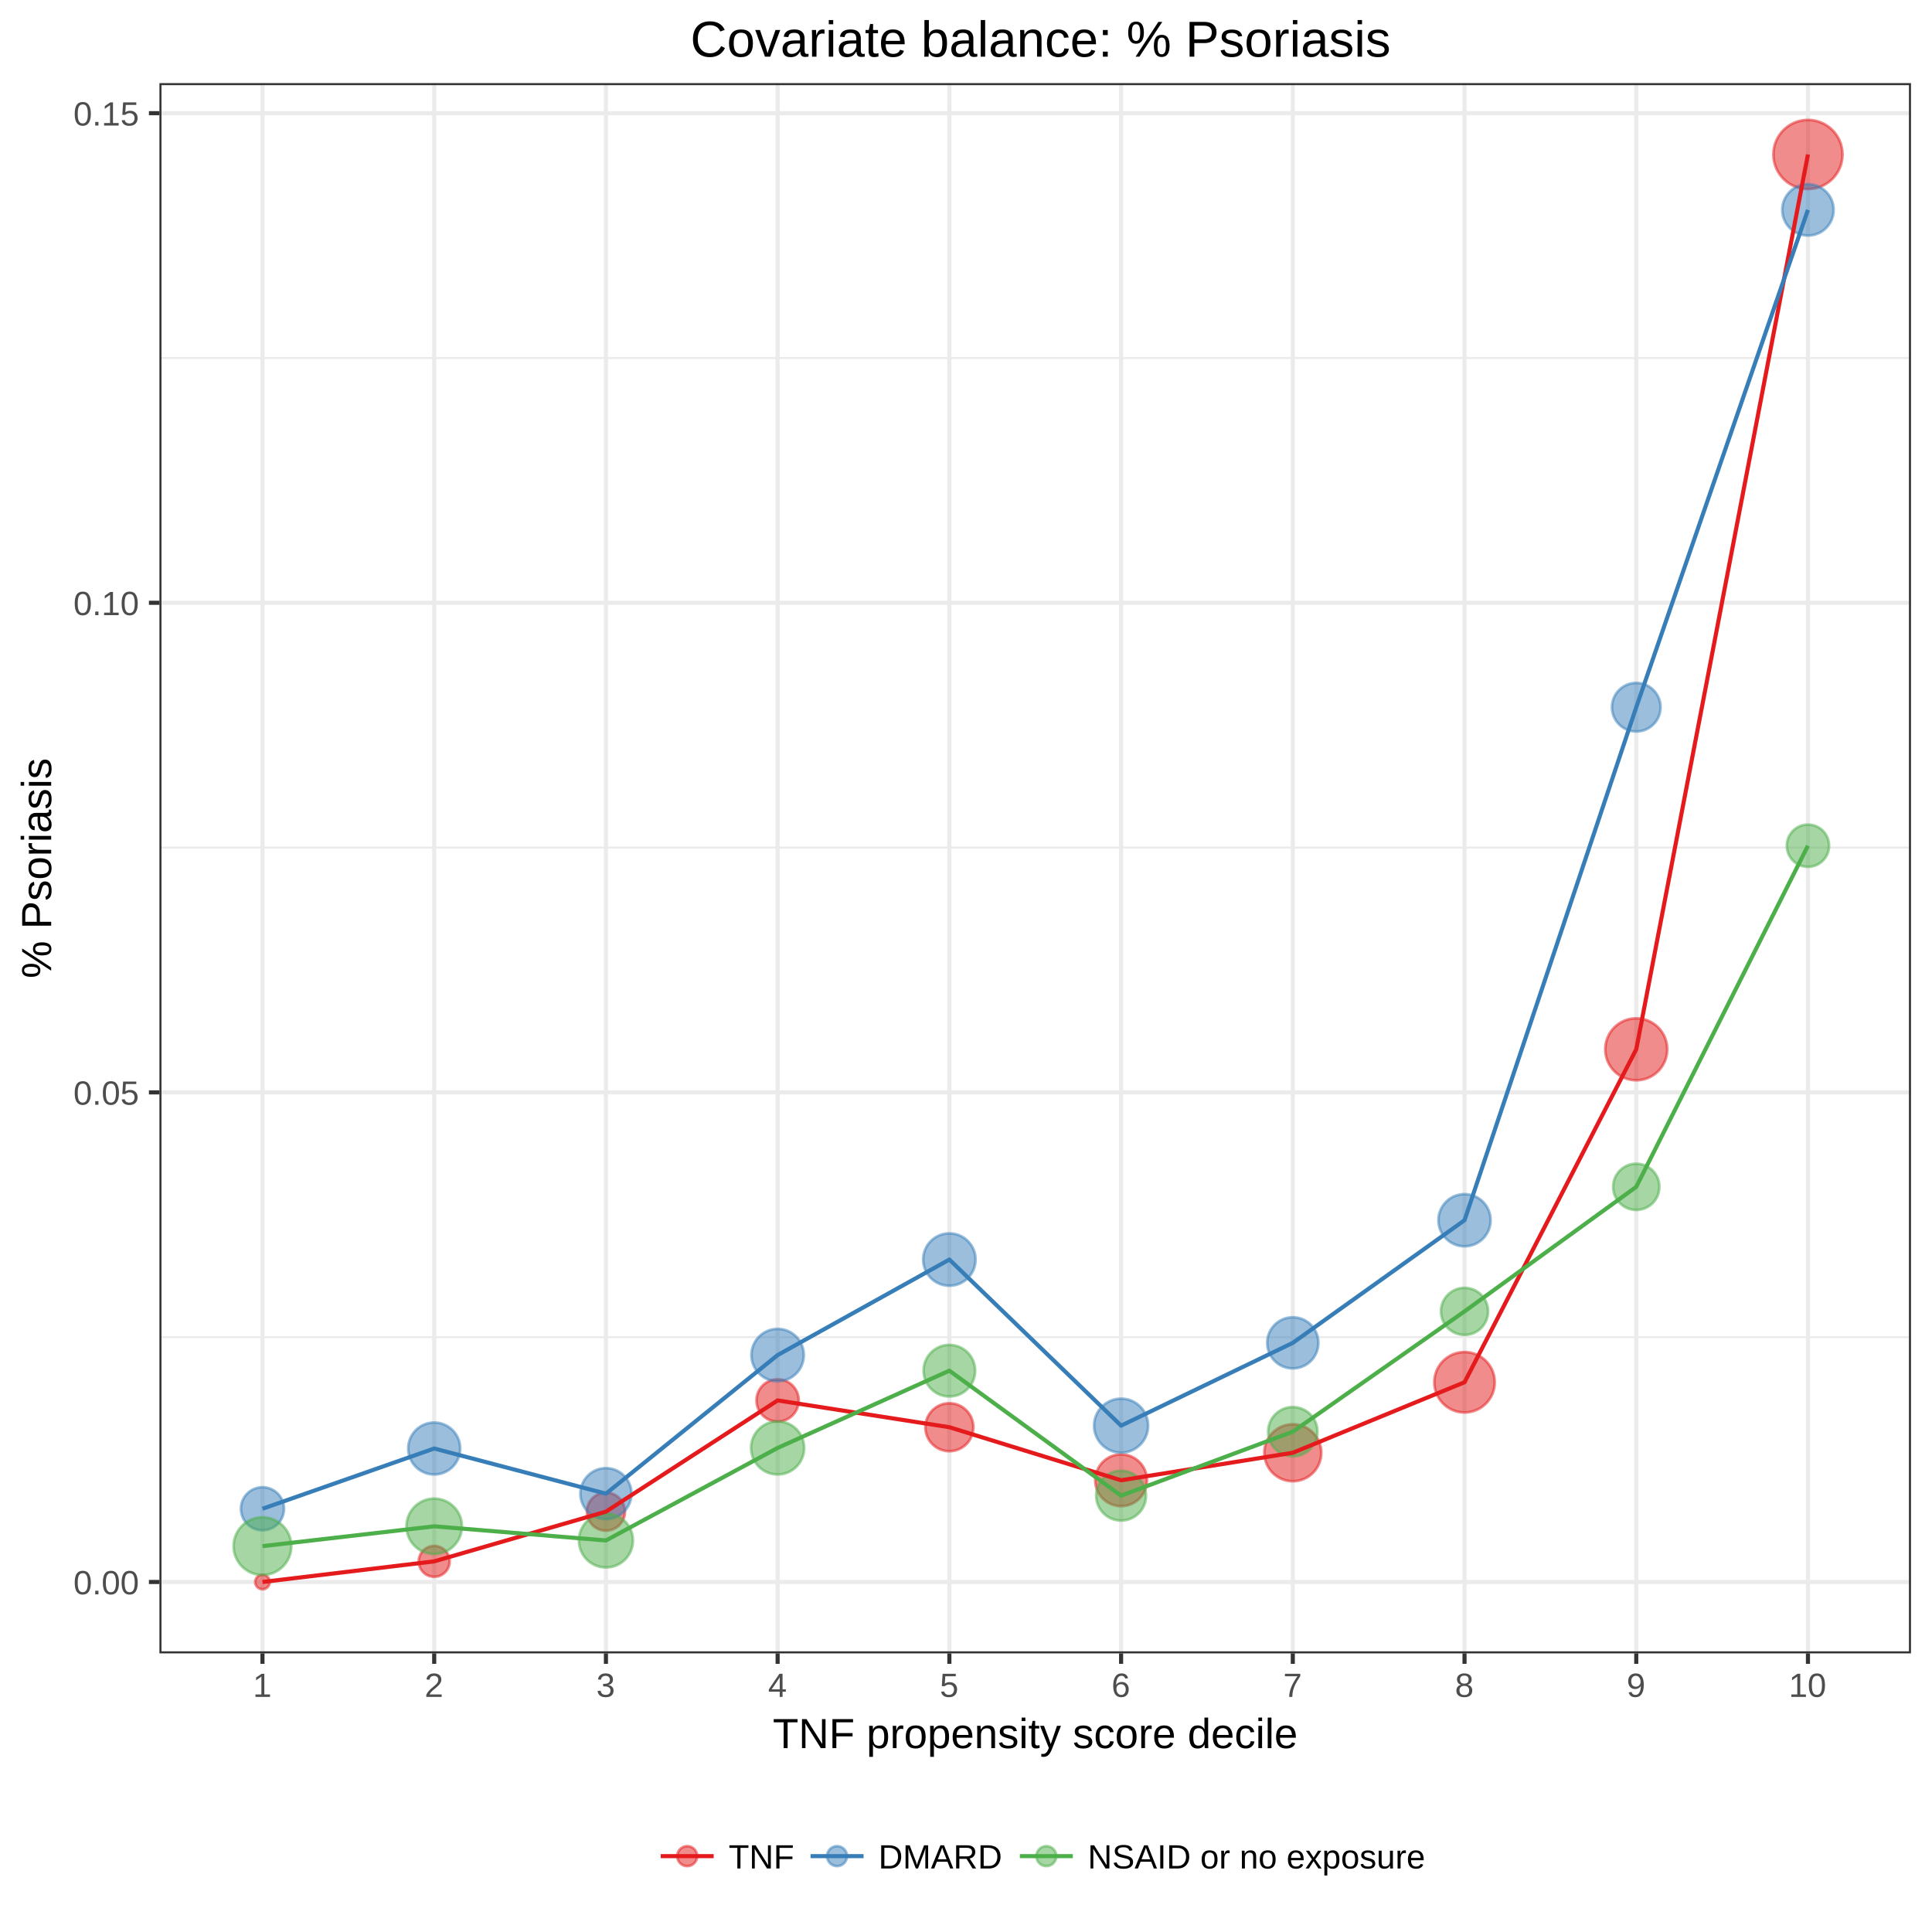
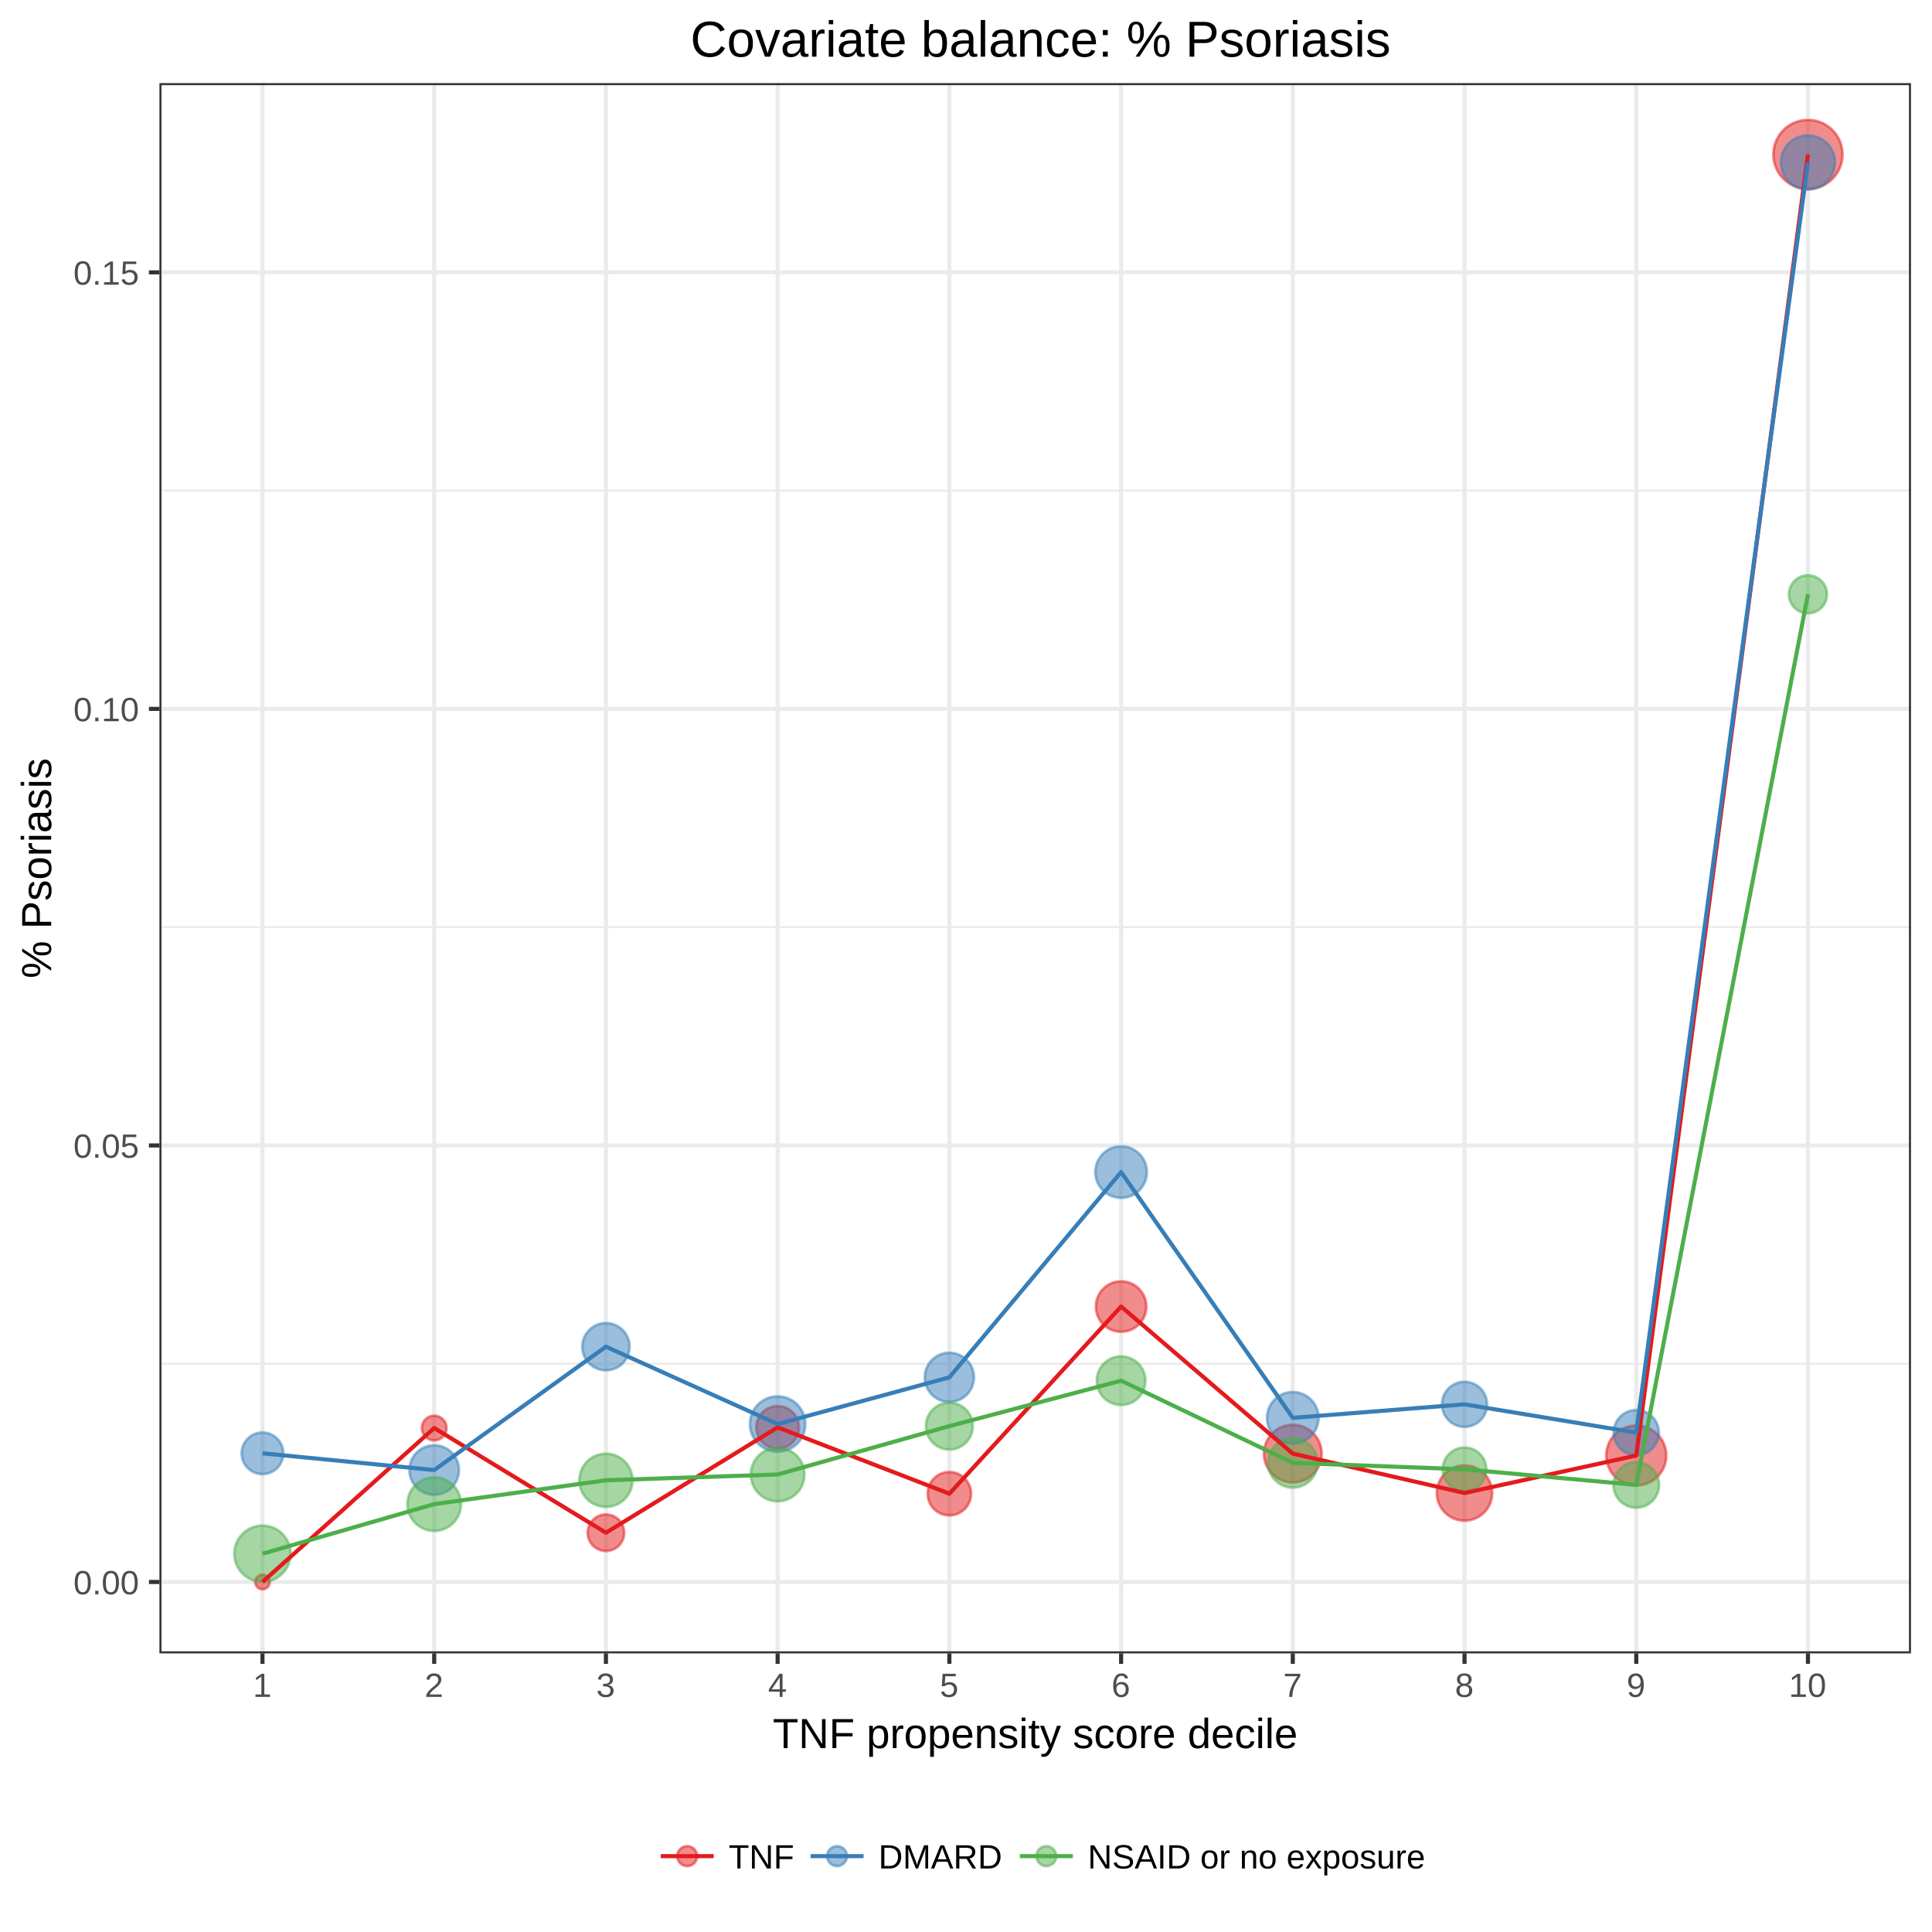
<svg xmlns="http://www.w3.org/2000/svg" viewBox="0 0 504.00 504.00">
  <defs>
    <style type="text/css">
    line, polyline, path, rect, circle {
      fill: none;
      stroke: #000000;
      stroke-linecap: round;
      stroke-linejoin: round;
      stroke-miterlimit: 10.00;
    }
  </style>
  </defs>
  <rect width="100%" height="100%" style="stroke: none; fill: #FFFFFF;" />
  <rect x="0.00" y="-0.00" width="504.00" height="504.00" style="stroke-width: 1.07; stroke: #FFFFFF; fill: #FFFFFF;" />
  <defs>
    <clipPath id="cpNDEuNTk0NXw0OTguNTIxfDQzMS4zMDl8MjEuNjc5OA==">
      <rect x="41.59" y="21.68" width="456.93" height="409.63" />
    </clipPath>
  </defs>
  <rect x="41.59" y="21.68" width="456.93" height="409.63" style="stroke-width: 1.07; stroke: none; fill: #FFFFFF;" clip-path="url(#cpNDEuNTk0NXw0OTguNTIxfDQzMS4zMDl8MjEuNjc5OA==)" />
-   <polyline points="41.59,348.83 498.52,348.83 " style="stroke-width: 0.53; stroke: #EBEBEB; stroke-linecap: butt;" clip-path="url(#cpNDEuNTk0NXw0OTguNTIxfDQzMS4zMDl8MjEuNjc5OA==)" />
-   <polyline points="41.59,221.11 498.52,221.11 " style="stroke-width: 0.53; stroke: #EBEBEB; stroke-linecap: butt;" clip-path="url(#cpNDEuNTk0NXw0OTguNTIxfDQzMS4zMDl8MjEuNjc5OA==)" />
-   <polyline points="41.59,93.39 498.52,93.39 " style="stroke-width: 0.53; stroke: #EBEBEB; stroke-linecap: butt;" clip-path="url(#cpNDEuNTk0NXw0OTguNTIxfDQzMS4zMDl8MjEuNjc5OA==)" />
+   <polyline points="41.59,355.75 498.52,355.75 " style="stroke-width: 0.53; stroke: #EBEBEB; stroke-linecap: butt;" clip-path="url(#cpNDEuNTk0NXw0OTguNTIxfDQzMS4zMDl8MjEuNjc5OA==)" />
+   <polyline points="41.59,241.87 498.52,241.87 " style="stroke-width: 0.53; stroke: #EBEBEB; stroke-linecap: butt;" clip-path="url(#cpNDEuNTk0NXw0OTguNTIxfDQzMS4zMDl8MjEuNjc5OA==)" />
+   <polyline points="41.59,127.99 498.52,127.99 " style="stroke-width: 0.53; stroke: #EBEBEB; stroke-linecap: butt;" clip-path="url(#cpNDEuNTk0NXw0OTguNTIxfDQzMS4zMDl8MjEuNjc5OA==)" />
  <polyline points="41.59,412.69 498.52,412.69 " style="stroke-width: 1.07; stroke: #EBEBEB; stroke-linecap: butt;" clip-path="url(#cpNDEuNTk0NXw0OTguNTIxfDQzMS4zMDl8MjEuNjc5OA==)" />
-   <polyline points="41.59,284.97 498.52,284.97 " style="stroke-width: 1.07; stroke: #EBEBEB; stroke-linecap: butt;" clip-path="url(#cpNDEuNTk0NXw0OTguNTIxfDQzMS4zMDl8MjEuNjc5OA==)" />
-   <polyline points="41.59,157.25 498.52,157.25 " style="stroke-width: 1.07; stroke: #EBEBEB; stroke-linecap: butt;" clip-path="url(#cpNDEuNTk0NXw0OTguNTIxfDQzMS4zMDl8MjEuNjc5OA==)" />
-   <polyline points="41.59,29.53 498.52,29.53 " style="stroke-width: 1.07; stroke: #EBEBEB; stroke-linecap: butt;" clip-path="url(#cpNDEuNTk0NXw0OTguNTIxfDQzMS4zMDl8MjEuNjc5OA==)" />
+   <polyline points="41.59,298.81 498.52,298.81 " style="stroke-width: 1.07; stroke: #EBEBEB; stroke-linecap: butt;" clip-path="url(#cpNDEuNTk0NXw0OTguNTIxfDQzMS4zMDl8MjEuNjc5OA==)" />
+   <polyline points="41.59,184.93 498.52,184.93 " style="stroke-width: 1.07; stroke: #EBEBEB; stroke-linecap: butt;" clip-path="url(#cpNDEuNTk0NXw0OTguNTIxfDQzMS4zMDl8MjEuNjc5OA==)" />
+   <polyline points="41.59,71.05 498.52,71.05 " style="stroke-width: 1.07; stroke: #EBEBEB; stroke-linecap: butt;" clip-path="url(#cpNDEuNTk0NXw0OTguNTIxfDQzMS4zMDl8MjEuNjc5OA==)" />
  <polyline points="68.47,431.31 68.47,21.68 " style="stroke-width: 1.07; stroke: #EBEBEB; stroke-linecap: butt;" clip-path="url(#cpNDEuNTk0NXw0OTguNTIxfDQzMS4zMDl8MjEuNjc5OA==)" />
  <polyline points="113.27,431.31 113.27,21.68 " style="stroke-width: 1.07; stroke: #EBEBEB; stroke-linecap: butt;" clip-path="url(#cpNDEuNTk0NXw0OTguNTIxfDQzMS4zMDl8MjEuNjc5OA==)" />
  <polyline points="158.07,431.31 158.07,21.68 " style="stroke-width: 1.07; stroke: #EBEBEB; stroke-linecap: butt;" clip-path="url(#cpNDEuNTk0NXw0OTguNTIxfDQzMS4zMDl8MjEuNjc5OA==)" />
  <polyline points="202.86,431.31 202.86,21.68 " style="stroke-width: 1.07; stroke: #EBEBEB; stroke-linecap: butt;" clip-path="url(#cpNDEuNTk0NXw0OTguNTIxfDQzMS4zMDl8MjEuNjc5OA==)" />
  <polyline points="247.66,431.31 247.66,21.68 " style="stroke-width: 1.07; stroke: #EBEBEB; stroke-linecap: butt;" clip-path="url(#cpNDEuNTk0NXw0OTguNTIxfDQzMS4zMDl8MjEuNjc5OA==)" />
  <polyline points="292.46,431.31 292.46,21.68 " style="stroke-width: 1.07; stroke: #EBEBEB; stroke-linecap: butt;" clip-path="url(#cpNDEuNTk0NXw0OTguNTIxfDQzMS4zMDl8MjEuNjc5OA==)" />
  <polyline points="337.25,431.31 337.25,21.68 " style="stroke-width: 1.07; stroke: #EBEBEB; stroke-linecap: butt;" clip-path="url(#cpNDEuNTk0NXw0OTguNTIxfDQzMS4zMDl8MjEuNjc5OA==)" />
  <polyline points="382.05,431.31 382.05,21.68 " style="stroke-width: 1.07; stroke: #EBEBEB; stroke-linecap: butt;" clip-path="url(#cpNDEuNTk0NXw0OTguNTIxfDQzMS4zMDl8MjEuNjc5OA==)" />
  <polyline points="426.85,431.31 426.85,21.68 " style="stroke-width: 1.07; stroke: #EBEBEB; stroke-linecap: butt;" clip-path="url(#cpNDEuNTk0NXw0OTguNTIxfDQzMS4zMDl8MjEuNjc5OA==)" />
  <polyline points="471.64,431.31 471.64,21.68 " style="stroke-width: 1.07; stroke: #EBEBEB; stroke-linecap: butt;" clip-path="url(#cpNDEuNTk0NXw0OTguNTIxfDQzMS4zMDl8MjEuNjc5OA==)" />
  <circle cx="68.47" cy="412.69" r="1.42pt" style="stroke-width: 0.71; stroke: #E41A1C; stroke-opacity: 0.50; fill: #E41A1C; fill-opacity: 0.50;" clip-path="url(#cpNDEuNTk0NXw0OTguNTIxfDQzMS4zMDl8MjEuNjc5OA==)" />
-   <circle cx="113.27" cy="407.31" r="3.02pt" style="stroke-width: 0.71; stroke: #E41A1C; stroke-opacity: 0.50; fill: #E41A1C; fill-opacity: 0.50;" clip-path="url(#cpNDEuNTk0NXw0OTguNTIxfDQzMS4zMDl8MjEuNjc5OA==)" />
-   <circle cx="158.07" cy="394.34" r="3.72pt" style="stroke-width: 0.71; stroke: #E41A1C; stroke-opacity: 0.50; fill: #E41A1C; fill-opacity: 0.50;" clip-path="url(#cpNDEuNTk0NXw0OTguNTIxfDQzMS4zMDl8MjEuNjc5OA==)" />
-   <circle cx="202.86" cy="365.33" r="4.13pt" style="stroke-width: 0.71; stroke: #E41A1C; stroke-opacity: 0.50; fill: #E41A1C; fill-opacity: 0.50;" clip-path="url(#cpNDEuNTk0NXw0OTguNTIxfDQzMS4zMDl8MjEuNjc5OA==)" />
-   <circle cx="247.66" cy="372.32" r="4.69pt" style="stroke-width: 0.71; stroke: #E41A1C; stroke-opacity: 0.50; fill: #E41A1C; fill-opacity: 0.50;" clip-path="url(#cpNDEuNTk0NXw0OTguNTIxfDQzMS4zMDl8MjEuNjc5OA==)" />
-   <circle cx="292.46" cy="386.16" r="5.06pt" style="stroke-width: 0.71; stroke: #E41A1C; stroke-opacity: 0.50; fill: #E41A1C; fill-opacity: 0.50;" clip-path="url(#cpNDEuNTk0NXw0OTguNTIxfDQzMS4zMDl8MjEuNjc5OA==)" />
-   <circle cx="337.25" cy="378.98" r="5.57pt" style="stroke-width: 0.71; stroke: #E41A1C; stroke-opacity: 0.50; fill: #E41A1C; fill-opacity: 0.50;" clip-path="url(#cpNDEuNTk0NXw0OTguNTIxfDQzMS4zMDl8MjEuNjc5OA==)" />
-   <circle cx="382.05" cy="360.59" r="5.91pt" style="stroke-width: 0.71; stroke: #E41A1C; stroke-opacity: 0.50; fill: #E41A1C; fill-opacity: 0.50;" clip-path="url(#cpNDEuNTk0NXw0OTguNTIxfDQzMS4zMDl8MjEuNjc5OA==)" />
-   <circle cx="426.85" cy="273.73" r="6.06pt" style="stroke-width: 0.71; stroke: #E41A1C; stroke-opacity: 0.50; fill: #E41A1C; fill-opacity: 0.50;" clip-path="url(#cpNDEuNTk0NXw0OTguNTIxfDQzMS4zMDl8MjEuNjc5OA==)" />
+   <circle cx="113.27" cy="372.53" r="2.41pt" style="stroke-width: 0.71; stroke: #E41A1C; stroke-opacity: 0.50; fill: #E41A1C; fill-opacity: 0.50;" clip-path="url(#cpNDEuNTk0NXw0OTguNTIxfDQzMS4zMDl8MjEuNjc5OA==)" />
+   <circle cx="158.07" cy="399.84" r="3.57pt" style="stroke-width: 0.71; stroke: #E41A1C; stroke-opacity: 0.50; fill: #E41A1C; fill-opacity: 0.50;" clip-path="url(#cpNDEuNTk0NXw0OTguNTIxfDQzMS4zMDl8MjEuNjc5OA==)" />
+   <circle cx="202.86" cy="372.36" r="4.17pt" style="stroke-width: 0.71; stroke: #E41A1C; stroke-opacity: 0.50; fill: #E41A1C; fill-opacity: 0.50;" clip-path="url(#cpNDEuNTk0NXw0OTguNTIxfDQzMS4zMDl8MjEuNjc5OA==)" />
+   <circle cx="247.66" cy="389.66" r="4.24pt" style="stroke-width: 0.71; stroke: #E41A1C; stroke-opacity: 0.50; fill: #E41A1C; fill-opacity: 0.50;" clip-path="url(#cpNDEuNTk0NXw0OTguNTIxfDQzMS4zMDl8MjEuNjc5OA==)" />
+   <circle cx="292.46" cy="340.84" r="4.93pt" style="stroke-width: 0.71; stroke: #E41A1C; stroke-opacity: 0.50; fill: #E41A1C; fill-opacity: 0.50;" clip-path="url(#cpNDEuNTk0NXw0OTguNTIxfDQzMS4zMDl8MjEuNjc5OA==)" />
+   <circle cx="337.25" cy="379.21" r="5.65pt" style="stroke-width: 0.71; stroke: #E41A1C; stroke-opacity: 0.50; fill: #E41A1C; fill-opacity: 0.50;" clip-path="url(#cpNDEuNTk0NXw0OTguNTIxfDQzMS4zMDl8MjEuNjc5OA==)" />
+   <circle cx="382.05" cy="389.48" r="5.41pt" style="stroke-width: 0.71; stroke: #E41A1C; stroke-opacity: 0.50; fill: #E41A1C; fill-opacity: 0.50;" clip-path="url(#cpNDEuNTk0NXw0OTguNTIxfDQzMS4zMDl8MjEuNjc5OA==)" />
+   <circle cx="426.85" cy="379.70" r="5.87pt" style="stroke-width: 0.71; stroke: #E41A1C; stroke-opacity: 0.50; fill: #E41A1C; fill-opacity: 0.50;" clip-path="url(#cpNDEuNTk0NXw0OTguNTIxfDQzMS4zMDl8MjEuNjc5OA==)" />
  <circle cx="471.64" cy="40.30" r="6.76pt" style="stroke-width: 0.71; stroke: #E41A1C; stroke-opacity: 0.50; fill: #E41A1C; fill-opacity: 0.50;" clip-path="url(#cpNDEuNTk0NXw0OTguNTIxfDQzMS4zMDl8MjEuNjc5OA==)" />
-   <circle cx="68.47" cy="393.59" r="4.21pt" style="stroke-width: 0.71; stroke: #377EB8; stroke-opacity: 0.50; fill: #377EB8; fill-opacity: 0.50;" clip-path="url(#cpNDEuNTk0NXw0OTguNTIxfDQzMS4zMDl8MjEuNjc5OA==)" />
-   <circle cx="113.27" cy="377.87" r="5.08pt" style="stroke-width: 0.71; stroke: #377EB8; stroke-opacity: 0.50; fill: #377EB8; fill-opacity: 0.50;" clip-path="url(#cpNDEuNTk0NXw0OTguNTIxfDQzMS4zMDl8MjEuNjc5OA==)" />
-   <circle cx="158.07" cy="389.65" r="4.99pt" style="stroke-width: 0.71; stroke: #377EB8; stroke-opacity: 0.50; fill: #377EB8; fill-opacity: 0.50;" clip-path="url(#cpNDEuNTk0NXw0OTguNTIxfDQzMS4zMDl8MjEuNjc5OA==)" />
-   <circle cx="202.86" cy="353.50" r="5.12pt" style="stroke-width: 0.71; stroke: #377EB8; stroke-opacity: 0.50; fill: #377EB8; fill-opacity: 0.50;" clip-path="url(#cpNDEuNTk0NXw0OTguNTIxfDQzMS4zMDl8MjEuNjc5OA==)" />
-   <circle cx="247.66" cy="328.58" r="5.12pt" style="stroke-width: 0.71; stroke: #377EB8; stroke-opacity: 0.50; fill: #377EB8; fill-opacity: 0.50;" clip-path="url(#cpNDEuNTk0NXw0OTguNTIxfDQzMS4zMDl8MjEuNjc5OA==)" />
-   <circle cx="292.46" cy="371.91" r="5.28pt" style="stroke-width: 0.71; stroke: #377EB8; stroke-opacity: 0.50; fill: #377EB8; fill-opacity: 0.50;" clip-path="url(#cpNDEuNTk0NXw0OTguNTIxfDQzMS4zMDl8MjEuNjc5OA==)" />
-   <circle cx="337.25" cy="350.31" r="5.00pt" style="stroke-width: 0.71; stroke: #377EB8; stroke-opacity: 0.50; fill: #377EB8; fill-opacity: 0.50;" clip-path="url(#cpNDEuNTk0NXw0OTguNTIxfDQzMS4zMDl8MjEuNjc5OA==)" />
-   <circle cx="382.05" cy="318.32" r="5.10pt" style="stroke-width: 0.71; stroke: #377EB8; stroke-opacity: 0.50; fill: #377EB8; fill-opacity: 0.50;" clip-path="url(#cpNDEuNTk0NXw0OTguNTIxfDQzMS4zMDl8MjEuNjc5OA==)" />
-   <circle cx="426.85" cy="184.49" r="4.75pt" style="stroke-width: 0.71; stroke: #377EB8; stroke-opacity: 0.50; fill: #377EB8; fill-opacity: 0.50;" clip-path="url(#cpNDEuNTk0NXw0OTguNTIxfDQzMS4zMDl8MjEuNjc5OA==)" />
-   <circle cx="471.64" cy="54.75" r="5.02pt" style="stroke-width: 0.71; stroke: #377EB8; stroke-opacity: 0.50; fill: #377EB8; fill-opacity: 0.50;" clip-path="url(#cpNDEuNTk0NXw0OTguNTIxfDQzMS4zMDl8MjEuNjc5OA==)" />
-   <circle cx="68.47" cy="403.34" r="5.64pt" style="stroke-width: 0.71; stroke: #4DAF4A; stroke-opacity: 0.50; fill: #4DAF4A; fill-opacity: 0.50;" clip-path="url(#cpNDEuNTk0NXw0OTguNTIxfDQzMS4zMDl8MjEuNjc5OA==)" />
-   <circle cx="113.27" cy="398.17" r="5.42pt" style="stroke-width: 0.71; stroke: #4DAF4A; stroke-opacity: 0.50; fill: #4DAF4A; fill-opacity: 0.50;" clip-path="url(#cpNDEuNTk0NXw0OTguNTIxfDQzMS4zMDl8MjEuNjc5OA==)" />
-   <circle cx="158.07" cy="401.86" r="5.28pt" style="stroke-width: 0.71; stroke: #4DAF4A; stroke-opacity: 0.50; fill: #4DAF4A; fill-opacity: 0.50;" clip-path="url(#cpNDEuNTk0NXw0OTguNTIxfDQzMS4zMDl8MjEuNjc5OA==)" />
-   <circle cx="202.86" cy="377.72" r="5.19pt" style="stroke-width: 0.71; stroke: #4DAF4A; stroke-opacity: 0.50; fill: #4DAF4A; fill-opacity: 0.50;" clip-path="url(#cpNDEuNTk0NXw0OTguNTIxfDQzMS4zMDl8MjEuNjc5OA==)" />
-   <circle cx="247.66" cy="357.57" r="5.04pt" style="stroke-width: 0.71; stroke: #4DAF4A; stroke-opacity: 0.50; fill: #4DAF4A; fill-opacity: 0.50;" clip-path="url(#cpNDEuNTk0NXw0OTguNTIxfDQzMS4zMDl8MjEuNjc5OA==)" />
-   <circle cx="292.46" cy="390.17" r="4.87pt" style="stroke-width: 0.71; stroke: #4DAF4A; stroke-opacity: 0.50; fill: #4DAF4A; fill-opacity: 0.50;" clip-path="url(#cpNDEuNTk0NXw0OTguNTIxfDQzMS4zMDl8MjEuNjc5OA==)" />
-   <circle cx="337.25" cy="373.49" r="4.82pt" style="stroke-width: 0.71; stroke: #4DAF4A; stroke-opacity: 0.50; fill: #4DAF4A; fill-opacity: 0.50;" clip-path="url(#cpNDEuNTk0NXw0OTguNTIxfDQzMS4zMDl8MjEuNjc5OA==)" />
-   <circle cx="382.05" cy="342.10" r="4.60pt" style="stroke-width: 0.71; stroke: #4DAF4A; stroke-opacity: 0.50; fill: #4DAF4A; fill-opacity: 0.50;" clip-path="url(#cpNDEuNTk0NXw0OTguNTIxfDQzMS4zMDl8MjEuNjc5OA==)" />
-   <circle cx="426.85" cy="309.61" r="4.52pt" style="stroke-width: 0.71; stroke: #4DAF4A; stroke-opacity: 0.50; fill: #4DAF4A; fill-opacity: 0.50;" clip-path="url(#cpNDEuNTk0NXw0OTguNTIxfDQzMS4zMDl8MjEuNjc5OA==)" />
-   <circle cx="471.64" cy="220.62" r="4.13pt" style="stroke-width: 0.71; stroke: #4DAF4A; stroke-opacity: 0.50; fill: #4DAF4A; fill-opacity: 0.50;" clip-path="url(#cpNDEuNTk0NXw0OTguNTIxfDQzMS4zMDl8MjEuNjc5OA==)" />
-   <polyline points="68.47,412.69 113.27,407.31 158.07,394.34 202.86,365.33 247.66,372.32 292.46,386.16 337.25,378.98 382.05,360.59 426.85,273.73 471.64,40.30 " style="stroke-width: 1.07; stroke: #E41A1C; stroke-linecap: butt;" clip-path="url(#cpNDEuNTk0NXw0OTguNTIxfDQzMS4zMDl8MjEuNjc5OA==)" />
-   <polyline points="68.47,393.59 113.27,377.87 158.07,389.65 202.86,353.50 247.66,328.58 292.46,371.91 337.25,350.31 382.05,318.32 426.85,184.49 471.64,54.75 " style="stroke-width: 1.07; stroke: #377EB8; stroke-linecap: butt;" clip-path="url(#cpNDEuNTk0NXw0OTguNTIxfDQzMS4zMDl8MjEuNjc5OA==)" />
-   <polyline points="68.47,403.34 113.27,398.17 158.07,401.86 202.86,377.72 247.66,357.57 292.46,390.17 337.25,373.49 382.05,342.10 426.85,309.61 471.64,220.62 " style="stroke-width: 1.07; stroke: #4DAF4A; stroke-linecap: butt;" clip-path="url(#cpNDEuNTk0NXw0OTguNTIxfDQzMS4zMDl8MjEuNjc5OA==)" />
+   <circle cx="68.47" cy="379.13" r="4.07pt" style="stroke-width: 0.71; stroke: #377EB8; stroke-opacity: 0.50; fill: #377EB8; fill-opacity: 0.50;" clip-path="url(#cpNDEuNTk0NXw0OTguNTIxfDQzMS4zMDl8MjEuNjc5OA==)" />
+   <circle cx="113.27" cy="383.49" r="4.84pt" style="stroke-width: 0.71; stroke: #377EB8; stroke-opacity: 0.50; fill: #377EB8; fill-opacity: 0.50;" clip-path="url(#cpNDEuNTk0NXw0OTguNTIxfDQzMS4zMDl8MjEuNjc5OA==)" />
+   <circle cx="158.07" cy="351.31" r="4.62pt" style="stroke-width: 0.71; stroke: #377EB8; stroke-opacity: 0.50; fill: #377EB8; fill-opacity: 0.50;" clip-path="url(#cpNDEuNTk0NXw0OTguNTIxfDQzMS4zMDl8MjEuNjc5OA==)" />
+   <circle cx="202.86" cy="371.49" r="5.41pt" style="stroke-width: 0.71; stroke: #377EB8; stroke-opacity: 0.50; fill: #377EB8; fill-opacity: 0.50;" clip-path="url(#cpNDEuNTk0NXw0OTguNTIxfDQzMS4zMDl8MjEuNjc5OA==)" />
+   <circle cx="247.66" cy="359.31" r="4.81pt" style="stroke-width: 0.71; stroke: #377EB8; stroke-opacity: 0.50; fill: #377EB8; fill-opacity: 0.50;" clip-path="url(#cpNDEuNTk0NXw0OTguNTIxfDQzMS4zMDl8MjEuNjc5OA==)" />
+   <circle cx="292.46" cy="305.76" r="5.04pt" style="stroke-width: 0.71; stroke: #377EB8; stroke-opacity: 0.50; fill: #377EB8; fill-opacity: 0.50;" clip-path="url(#cpNDEuNTk0NXw0OTguNTIxfDQzMS4zMDl8MjEuNjc5OA==)" />
+   <circle cx="337.25" cy="369.87" r="5.04pt" style="stroke-width: 0.71; stroke: #377EB8; stroke-opacity: 0.50; fill: #377EB8; fill-opacity: 0.50;" clip-path="url(#cpNDEuNTk0NXw0OTguNTIxfDQzMS4zMDl8MjEuNjc5OA==)" />
+   <circle cx="382.05" cy="366.35" r="4.41pt" style="stroke-width: 0.71; stroke: #377EB8; stroke-opacity: 0.50; fill: #377EB8; fill-opacity: 0.50;" clip-path="url(#cpNDEuNTk0NXw0OTguNTIxfDQzMS4zMDl8MjEuNjc5OA==)" />
+   <circle cx="426.85" cy="373.73" r="4.42pt" style="stroke-width: 0.71; stroke: #377EB8; stroke-opacity: 0.50; fill: #377EB8; fill-opacity: 0.50;" clip-path="url(#cpNDEuNTk0NXw0OTguNTIxfDQzMS4zMDl8MjEuNjc5OA==)" />
+   <circle cx="471.64" cy="42.37" r="5.28pt" style="stroke-width: 0.71; stroke: #377EB8; stroke-opacity: 0.50; fill: #377EB8; fill-opacity: 0.50;" clip-path="url(#cpNDEuNTk0NXw0OTguNTIxfDQzMS4zMDl8MjEuNjc5OA==)" />
+   <circle cx="68.47" cy="405.32" r="5.50pt" style="stroke-width: 0.71; stroke: #4DAF4A; stroke-opacity: 0.50; fill: #4DAF4A; fill-opacity: 0.50;" clip-path="url(#cpNDEuNTk0NXw0OTguNTIxfDQzMS4zMDl8MjEuNjc5OA==)" />
+   <circle cx="113.27" cy="392.38" r="5.24pt" style="stroke-width: 0.71; stroke: #4DAF4A; stroke-opacity: 0.50; fill: #4DAF4A; fill-opacity: 0.50;" clip-path="url(#cpNDEuNTk0NXw0OTguNTIxfDQzMS4zMDl8MjEuNjc5OA==)" />
+   <circle cx="158.07" cy="386.16" r="5.20pt" style="stroke-width: 0.71; stroke: #4DAF4A; stroke-opacity: 0.50; fill: #4DAF4A; fill-opacity: 0.50;" clip-path="url(#cpNDEuNTk0NXw0OTguNTIxfDQzMS4zMDl8MjEuNjc5OA==)" />
+   <circle cx="202.86" cy="384.65" r="5.24pt" style="stroke-width: 0.71; stroke: #4DAF4A; stroke-opacity: 0.50; fill: #4DAF4A; fill-opacity: 0.50;" clip-path="url(#cpNDEuNTk0NXw0OTguNTIxfDQzMS4zMDl8MjEuNjc5OA==)" />
+   <circle cx="247.66" cy="372.03" r="4.58pt" style="stroke-width: 0.71; stroke: #4DAF4A; stroke-opacity: 0.50; fill: #4DAF4A; fill-opacity: 0.50;" clip-path="url(#cpNDEuNTk0NXw0OTguNTIxfDQzMS4zMDl8MjEuNjc5OA==)" />
+   <circle cx="292.46" cy="360.18" r="4.75pt" style="stroke-width: 0.71; stroke: #4DAF4A; stroke-opacity: 0.50; fill: #4DAF4A; fill-opacity: 0.50;" clip-path="url(#cpNDEuNTk0NXw0OTguNTIxfDQzMS4zMDl8MjEuNjc5OA==)" />
+   <circle cx="337.25" cy="381.62" r="4.84pt" style="stroke-width: 0.71; stroke: #4DAF4A; stroke-opacity: 0.50; fill: #4DAF4A; fill-opacity: 0.50;" clip-path="url(#cpNDEuNTk0NXw0OTguNTIxfDQzMS4zMDl8MjEuNjc5OA==)" />
+   <circle cx="382.05" cy="383.30" r="4.26pt" style="stroke-width: 0.71; stroke: #4DAF4A; stroke-opacity: 0.50; fill: #4DAF4A; fill-opacity: 0.50;" clip-path="url(#cpNDEuNTk0NXw0OTguNTIxfDQzMS4zMDl8MjEuNjc5OA==)" />
+   <circle cx="426.85" cy="387.36" r="4.46pt" style="stroke-width: 0.71; stroke: #4DAF4A; stroke-opacity: 0.50; fill: #4DAF4A; fill-opacity: 0.50;" clip-path="url(#cpNDEuNTk0NXw0OTguNTIxfDQzMS4zMDl8MjEuNjc5OA==)" />
+   <circle cx="471.64" cy="155.04" r="3.72pt" style="stroke-width: 0.71; stroke: #4DAF4A; stroke-opacity: 0.50; fill: #4DAF4A; fill-opacity: 0.50;" clip-path="url(#cpNDEuNTk0NXw0OTguNTIxfDQzMS4zMDl8MjEuNjc5OA==)" />
+   <polyline points="68.47,412.69 113.27,372.53 158.07,399.84 202.86,372.36 247.66,389.66 292.46,340.84 337.25,379.21 382.05,389.48 426.85,379.70 471.64,40.30 " style="stroke-width: 1.07; stroke: #E41A1C; stroke-linecap: butt;" clip-path="url(#cpNDEuNTk0NXw0OTguNTIxfDQzMS4zMDl8MjEuNjc5OA==)" />
+   <polyline points="68.47,379.13 113.27,383.49 158.07,351.31 202.86,371.49 247.66,359.31 292.46,305.76 337.25,369.87 382.05,366.35 426.85,373.73 471.64,42.37 " style="stroke-width: 1.07; stroke: #377EB8; stroke-linecap: butt;" clip-path="url(#cpNDEuNTk0NXw0OTguNTIxfDQzMS4zMDl8MjEuNjc5OA==)" />
+   <polyline points="68.47,405.32 113.27,392.38 158.07,386.16 202.86,384.65 247.66,372.03 292.46,360.18 337.25,381.62 382.05,383.30 426.85,387.36 471.64,155.04 " style="stroke-width: 1.07; stroke: #4DAF4A; stroke-linecap: butt;" clip-path="url(#cpNDEuNTk0NXw0OTguNTIxfDQzMS4zMDl8MjEuNjc5OA==)" />
  <rect x="41.59" y="21.68" width="456.93" height="409.63" style="stroke-width: 1.07; stroke: #333333;" clip-path="url(#cpNDEuNTk0NXw0OTguNTIxfDQzMS4zMDl8MjEuNjc5OA==)" />
  <defs>
    <clipPath id="cpMHw1MDR8NTA0fDA=">
      <rect x="0.00" y="0.00" width="504.00" height="504.00" />
    </clipPath>
  </defs>
  <g clip-path="url(#cpMHw1MDR8NTA0fDA=)">
    <text x="19.15" y="415.91" style="font-size: 8.80px; fill: #4D4D4D; font-family: Arial;" textLength="17.52px" lengthAdjust="spacingAndGlyphs">0.00</text>
  </g>
  <g clip-path="url(#cpMHw1MDR8NTA0fDA=)">
-     <text x="19.15" y="288.19" style="font-size: 8.80px; fill: #4D4D4D; font-family: Arial;" textLength="17.52px" lengthAdjust="spacingAndGlyphs">0.05</text>
+     <text x="19.15" y="302.03" style="font-size: 8.80px; fill: #4D4D4D; font-family: Arial;" textLength="17.52px" lengthAdjust="spacingAndGlyphs">0.05</text>
  </g>
  <g clip-path="url(#cpMHw1MDR8NTA0fDA=)">
-     <text x="19.15" y="160.47" style="font-size: 8.80px; fill: #4D4D4D; font-family: Arial;" textLength="17.52px" lengthAdjust="spacingAndGlyphs">0.10</text>
+     <text x="19.15" y="188.15" style="font-size: 8.80px; fill: #4D4D4D; font-family: Arial;" textLength="17.52px" lengthAdjust="spacingAndGlyphs">0.10</text>
  </g>
  <g clip-path="url(#cpMHw1MDR8NTA0fDA=)">
-     <text x="19.15" y="32.75" style="font-size: 8.80px; fill: #4D4D4D; font-family: Arial;" textLength="17.52px" lengthAdjust="spacingAndGlyphs">0.15</text>
+     <text x="19.15" y="74.27" style="font-size: 8.80px; fill: #4D4D4D; font-family: Arial;" textLength="17.52px" lengthAdjust="spacingAndGlyphs">0.15</text>
  </g>
  <polyline points="38.85,412.69 41.59,412.69 " style="stroke-width: 1.07; stroke: #333333; stroke-linecap: butt;" clip-path="url(#cpMHw1MDR8NTA0fDA=)" />
-   <polyline points="38.85,284.97 41.59,284.97 " style="stroke-width: 1.07; stroke: #333333; stroke-linecap: butt;" clip-path="url(#cpMHw1MDR8NTA0fDA=)" />
-   <polyline points="38.85,157.25 41.59,157.25 " style="stroke-width: 1.07; stroke: #333333; stroke-linecap: butt;" clip-path="url(#cpMHw1MDR8NTA0fDA=)" />
-   <polyline points="38.85,29.53 41.59,29.53 " style="stroke-width: 1.07; stroke: #333333; stroke-linecap: butt;" clip-path="url(#cpMHw1MDR8NTA0fDA=)" />
+   <polyline points="38.85,298.81 41.59,298.81 " style="stroke-width: 1.07; stroke: #333333; stroke-linecap: butt;" clip-path="url(#cpMHw1MDR8NTA0fDA=)" />
+   <polyline points="38.85,184.93 41.59,184.93 " style="stroke-width: 1.07; stroke: #333333; stroke-linecap: butt;" clip-path="url(#cpMHw1MDR8NTA0fDA=)" />
+   <polyline points="38.85,71.05 41.59,71.05 " style="stroke-width: 1.07; stroke: #333333; stroke-linecap: butt;" clip-path="url(#cpMHw1MDR8NTA0fDA=)" />
  <polyline points="68.47,434.05 68.47,431.31 " style="stroke-width: 1.07; stroke: #333333; stroke-linecap: butt;" clip-path="url(#cpMHw1MDR8NTA0fDA=)" />
  <polyline points="113.27,434.05 113.27,431.31 " style="stroke-width: 1.07; stroke: #333333; stroke-linecap: butt;" clip-path="url(#cpMHw1MDR8NTA0fDA=)" />
  <polyline points="158.07,434.05 158.07,431.31 " style="stroke-width: 1.07; stroke: #333333; stroke-linecap: butt;" clip-path="url(#cpMHw1MDR8NTA0fDA=)" />
  <polyline points="202.86,434.05 202.86,431.31 " style="stroke-width: 1.07; stroke: #333333; stroke-linecap: butt;" clip-path="url(#cpMHw1MDR8NTA0fDA=)" />
  <polyline points="247.66,434.05 247.66,431.31 " style="stroke-width: 1.07; stroke: #333333; stroke-linecap: butt;" clip-path="url(#cpMHw1MDR8NTA0fDA=)" />
  <polyline points="292.46,434.05 292.46,431.31 " style="stroke-width: 1.07; stroke: #333333; stroke-linecap: butt;" clip-path="url(#cpMHw1MDR8NTA0fDA=)" />
  <polyline points="337.25,434.05 337.25,431.31 " style="stroke-width: 1.07; stroke: #333333; stroke-linecap: butt;" clip-path="url(#cpMHw1MDR8NTA0fDA=)" />
  <polyline points="382.05,434.05 382.05,431.31 " style="stroke-width: 1.07; stroke: #333333; stroke-linecap: butt;" clip-path="url(#cpMHw1MDR8NTA0fDA=)" />
  <polyline points="426.85,434.05 426.85,431.31 " style="stroke-width: 1.07; stroke: #333333; stroke-linecap: butt;" clip-path="url(#cpMHw1MDR8NTA0fDA=)" />
  <polyline points="471.64,434.05 471.64,431.31 " style="stroke-width: 1.07; stroke: #333333; stroke-linecap: butt;" clip-path="url(#cpMHw1MDR8NTA0fDA=)" />
  <g clip-path="url(#cpMHw1MDR8NTA0fDA=)">
    <text x="65.97" y="442.68" style="font-size: 8.80px; fill: #4D4D4D; font-family: Arial;" textLength="5.01px" lengthAdjust="spacingAndGlyphs">1</text>
  </g>
  <g clip-path="url(#cpMHw1MDR8NTA0fDA=)">
    <text x="110.77" y="442.68" style="font-size: 8.80px; fill: #4D4D4D; font-family: Arial;" textLength="5.01px" lengthAdjust="spacingAndGlyphs">2</text>
  </g>
  <g clip-path="url(#cpMHw1MDR8NTA0fDA=)">
    <text x="155.56" y="442.68" style="font-size: 8.80px; fill: #4D4D4D; font-family: Arial;" textLength="5.01px" lengthAdjust="spacingAndGlyphs">3</text>
  </g>
  <g clip-path="url(#cpMHw1MDR8NTA0fDA=)">
    <text x="200.36" y="442.68" style="font-size: 8.80px; fill: #4D4D4D; font-family: Arial;" textLength="5.01px" lengthAdjust="spacingAndGlyphs">4</text>
  </g>
  <g clip-path="url(#cpMHw1MDR8NTA0fDA=)">
    <text x="245.16" y="442.68" style="font-size: 8.80px; fill: #4D4D4D; font-family: Arial;" textLength="5.01px" lengthAdjust="spacingAndGlyphs">5</text>
  </g>
  <g clip-path="url(#cpMHw1MDR8NTA0fDA=)">
    <text x="289.95" y="442.68" style="font-size: 8.80px; fill: #4D4D4D; font-family: Arial;" textLength="5.01px" lengthAdjust="spacingAndGlyphs">6</text>
  </g>
  <g clip-path="url(#cpMHw1MDR8NTA0fDA=)">
    <text x="334.75" y="442.68" style="font-size: 8.80px; fill: #4D4D4D; font-family: Arial;" textLength="5.01px" lengthAdjust="spacingAndGlyphs">7</text>
  </g>
  <g clip-path="url(#cpMHw1MDR8NTA0fDA=)">
    <text x="379.55" y="442.68" style="font-size: 8.80px; fill: #4D4D4D; font-family: Arial;" textLength="5.01px" lengthAdjust="spacingAndGlyphs">8</text>
  </g>
  <g clip-path="url(#cpMHw1MDR8NTA0fDA=)">
    <text x="424.34" y="442.68" style="font-size: 8.80px; fill: #4D4D4D; font-family: Arial;" textLength="5.01px" lengthAdjust="spacingAndGlyphs">9</text>
  </g>
  <g clip-path="url(#cpMHw1MDR8NTA0fDA=)">
    <text x="466.64" y="442.68" style="font-size: 8.80px; fill: #4D4D4D; font-family: Arial;" textLength="10.01px" lengthAdjust="spacingAndGlyphs">10</text>
  </g>
  <g clip-path="url(#cpMHw1MDR8NTA0fDA=)">
    <text x="201.59" y="456.03" style="font-size: 11.00px; font-family: Arial;" textLength="136.94px" lengthAdjust="spacingAndGlyphs">TNF propensity score decile</text>
  </g>
  <g clip-path="url(#cpMHw1MDR8NTA0fDA=)">
    <text transform="translate(13.35,255.22) rotate(-90)" style="font-size: 11.00px; font-family: Arial;" textLength="57.46px" lengthAdjust="spacingAndGlyphs">% Psoriasis</text>
  </g>
  <rect x="160.64" y="469.90" width="218.84" height="28.62" style="stroke-width: 1.07; stroke: none; fill: #FFFFFF;" clip-path="url(#cpMHw1MDR8NTA0fDA=)" />
  <rect x="170.63" y="475.57" width="17.28" height="17.28" style="stroke-width: 1.07; stroke: none; fill: #FFFFFF;" clip-path="url(#cpMHw1MDR8NTA0fDA=)" />
  <circle cx="179.27" cy="484.21" r="1.95pt" style="stroke-width: 0.71; stroke: #E41A1C; stroke-opacity: 0.50; fill: #E41A1C; fill-opacity: 0.50;" clip-path="url(#cpMHw1MDR8NTA0fDA=)" />
  <line x1="172.36" y1="484.21" x2="186.18" y2="484.21" style="stroke-width: 1.07; stroke: #E41A1C; stroke-linecap: butt;" clip-path="url(#cpMHw1MDR8NTA0fDA=)" />
  <rect x="209.72" y="475.57" width="17.28" height="17.28" style="stroke-width: 1.07; stroke: none; fill: #FFFFFF;" clip-path="url(#cpMHw1MDR8NTA0fDA=)" />
  <circle cx="218.36" cy="484.21" r="1.95pt" style="stroke-width: 0.71; stroke: #377EB8; stroke-opacity: 0.50; fill: #377EB8; fill-opacity: 0.50;" clip-path="url(#cpMHw1MDR8NTA0fDA=)" />
  <line x1="211.45" y1="484.21" x2="225.28" y2="484.21" style="stroke-width: 1.07; stroke: #377EB8; stroke-linecap: butt;" clip-path="url(#cpMHw1MDR8NTA0fDA=)" />
  <rect x="264.32" y="475.57" width="17.28" height="17.28" style="stroke-width: 1.07; stroke: none; fill: #FFFFFF;" clip-path="url(#cpMHw1MDR8NTA0fDA=)" />
  <circle cx="272.96" cy="484.21" r="1.95pt" style="stroke-width: 0.71; stroke: #4DAF4A; stroke-opacity: 0.50; fill: #4DAF4A; fill-opacity: 0.50;" clip-path="url(#cpMHw1MDR8NTA0fDA=)" />
  <line x1="266.05" y1="484.21" x2="279.87" y2="484.21" style="stroke-width: 1.07; stroke: #4DAF4A; stroke-linecap: butt;" clip-path="url(#cpMHw1MDR8NTA0fDA=)" />
  <g clip-path="url(#cpMHw1MDR8NTA0fDA=)">
    <text x="190.07" y="487.43" style="font-size: 8.80px; font-family: Arial;" textLength="17.49px" lengthAdjust="spacingAndGlyphs">TNF</text>
  </g>
  <g clip-path="url(#cpMHw1MDR8NTA0fDA=)">
    <text x="229.16" y="487.43" style="font-size: 8.80px; font-family: Arial;" textLength="33.00px" lengthAdjust="spacingAndGlyphs">DMARD</text>
  </g>
  <g clip-path="url(#cpMHw1MDR8NTA0fDA=)">
    <text x="283.76" y="487.43" style="font-size: 8.80px; font-family: Arial;" textLength="90.04px" lengthAdjust="spacingAndGlyphs">NSAID or no exposure</text>
  </g>
  <g clip-path="url(#cpMHw1MDR8NTA0fDA=)">
    <text x="180.10" y="14.79" style="font-size: 13.20px; font-family: Arial;" textLength="179.92px" lengthAdjust="spacingAndGlyphs">Covariate balance: % Psoriasis</text>
  </g>
</svg>
